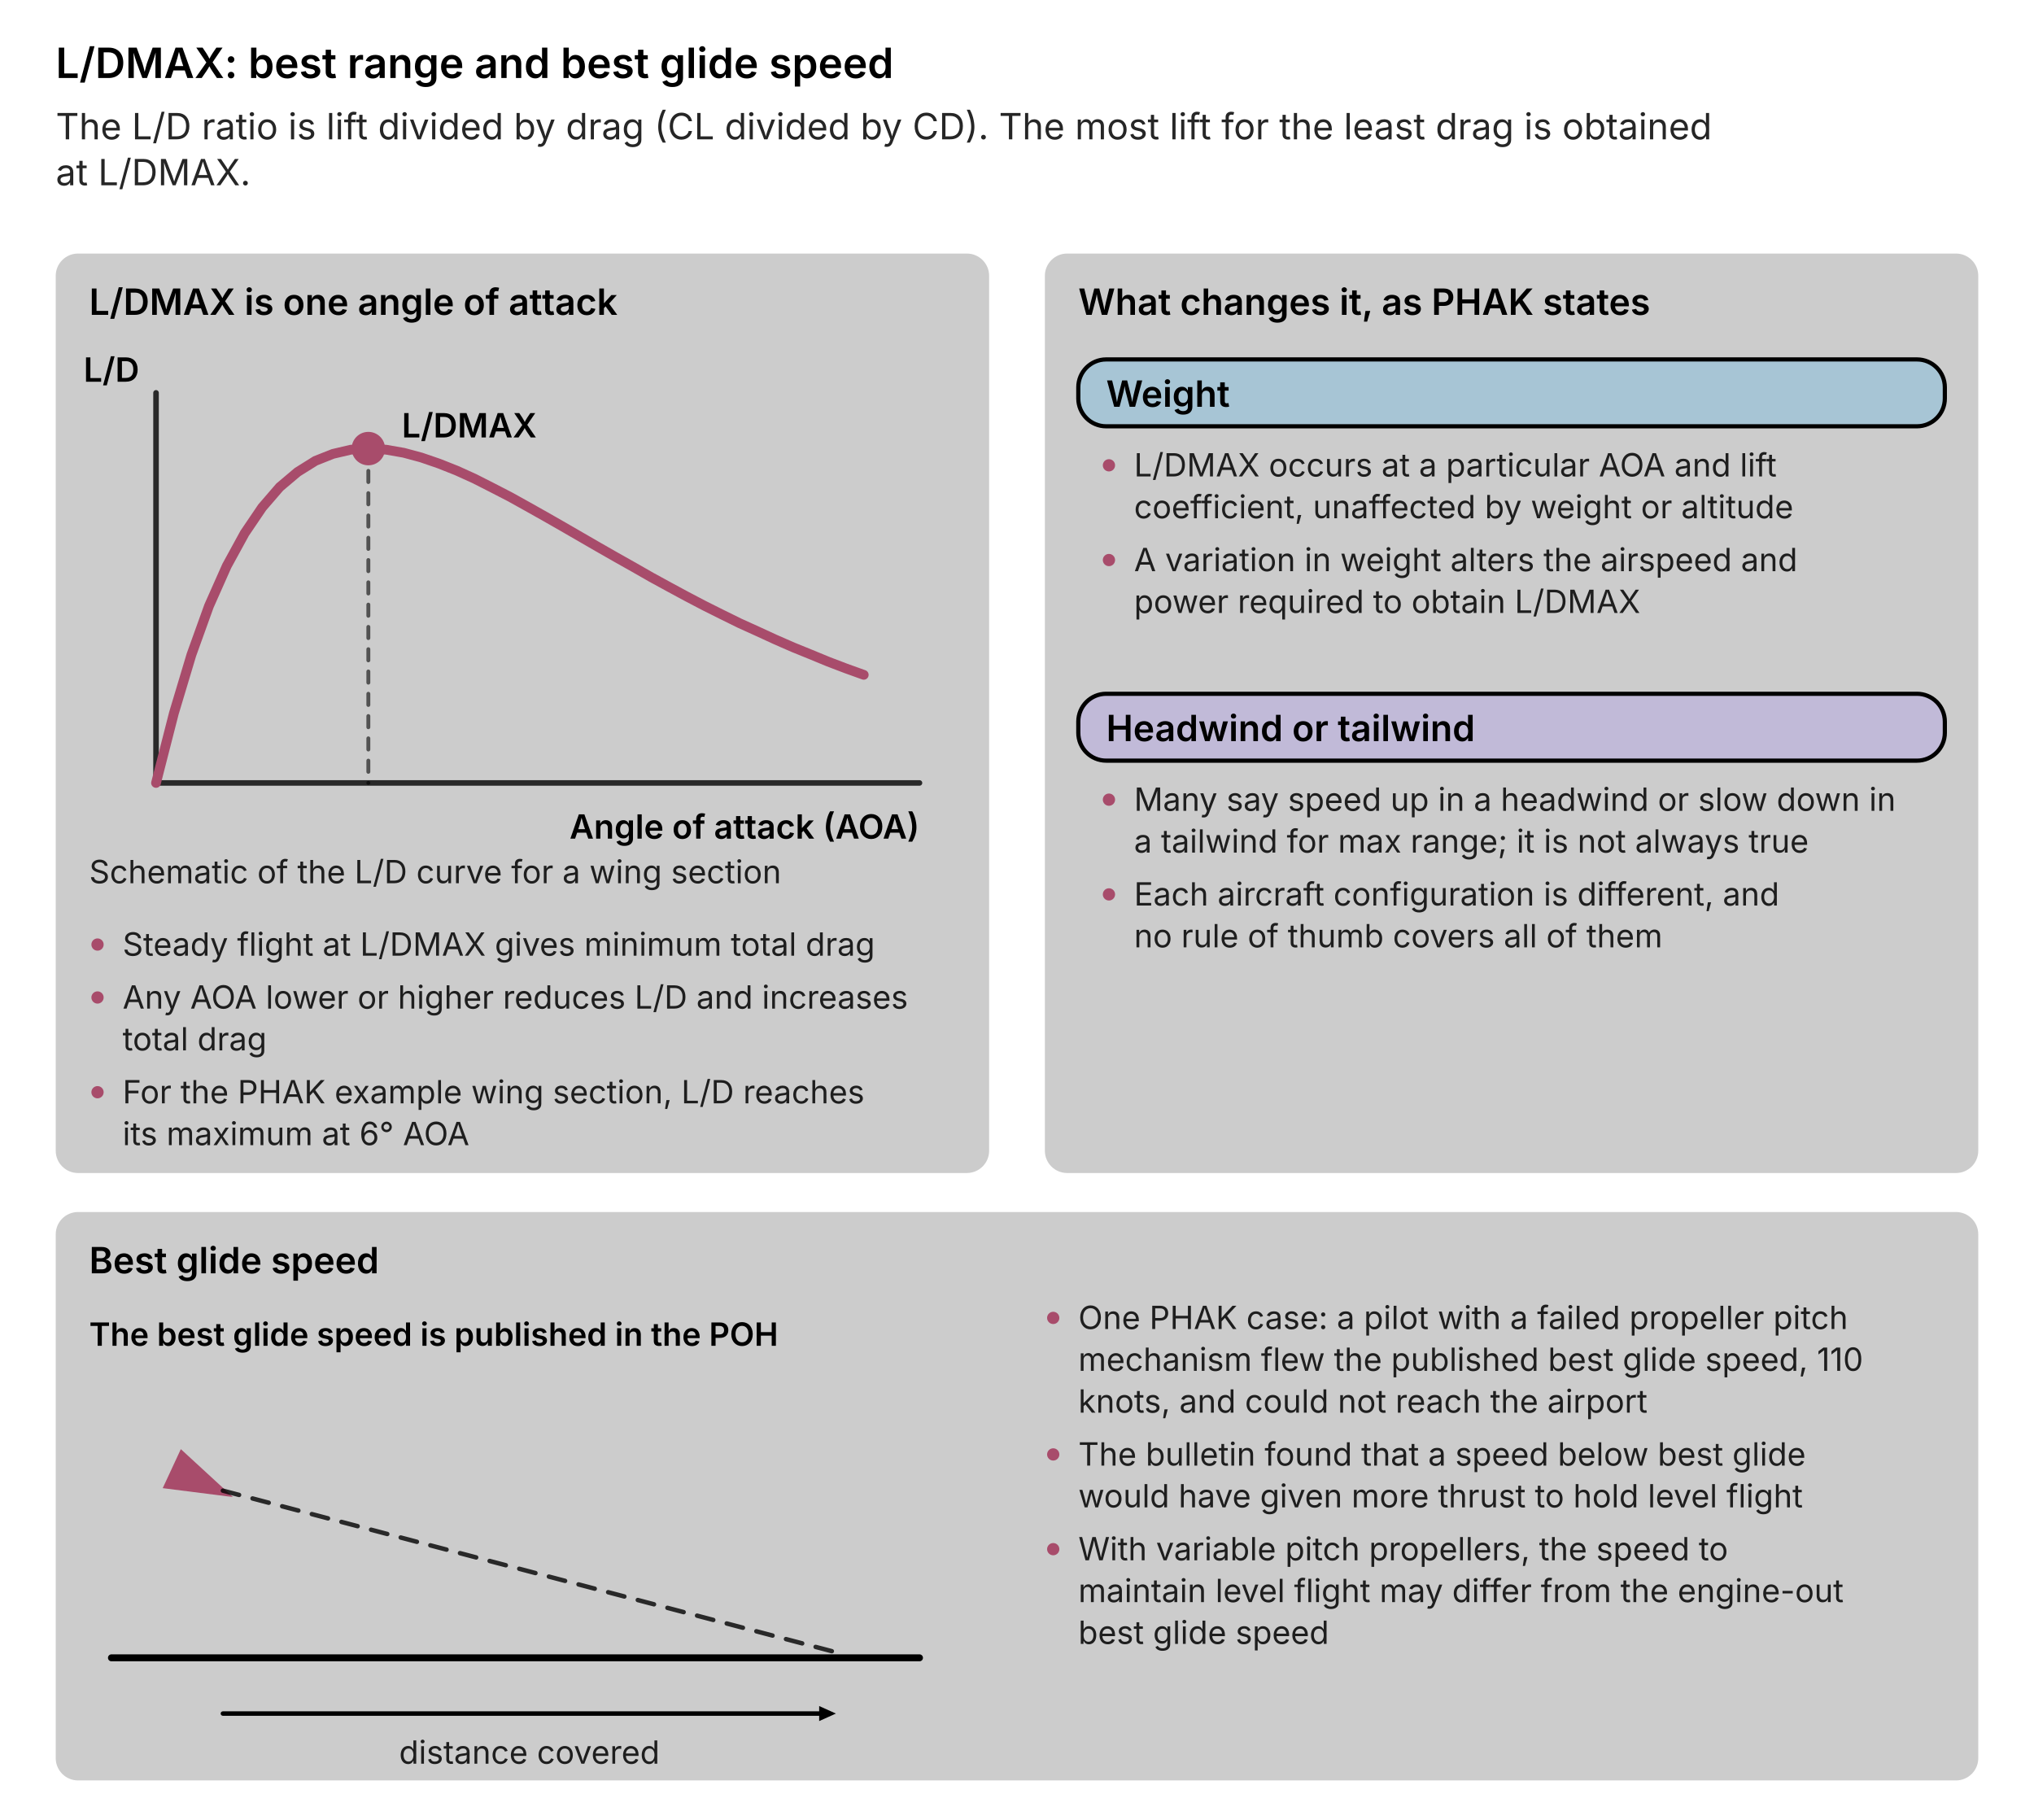
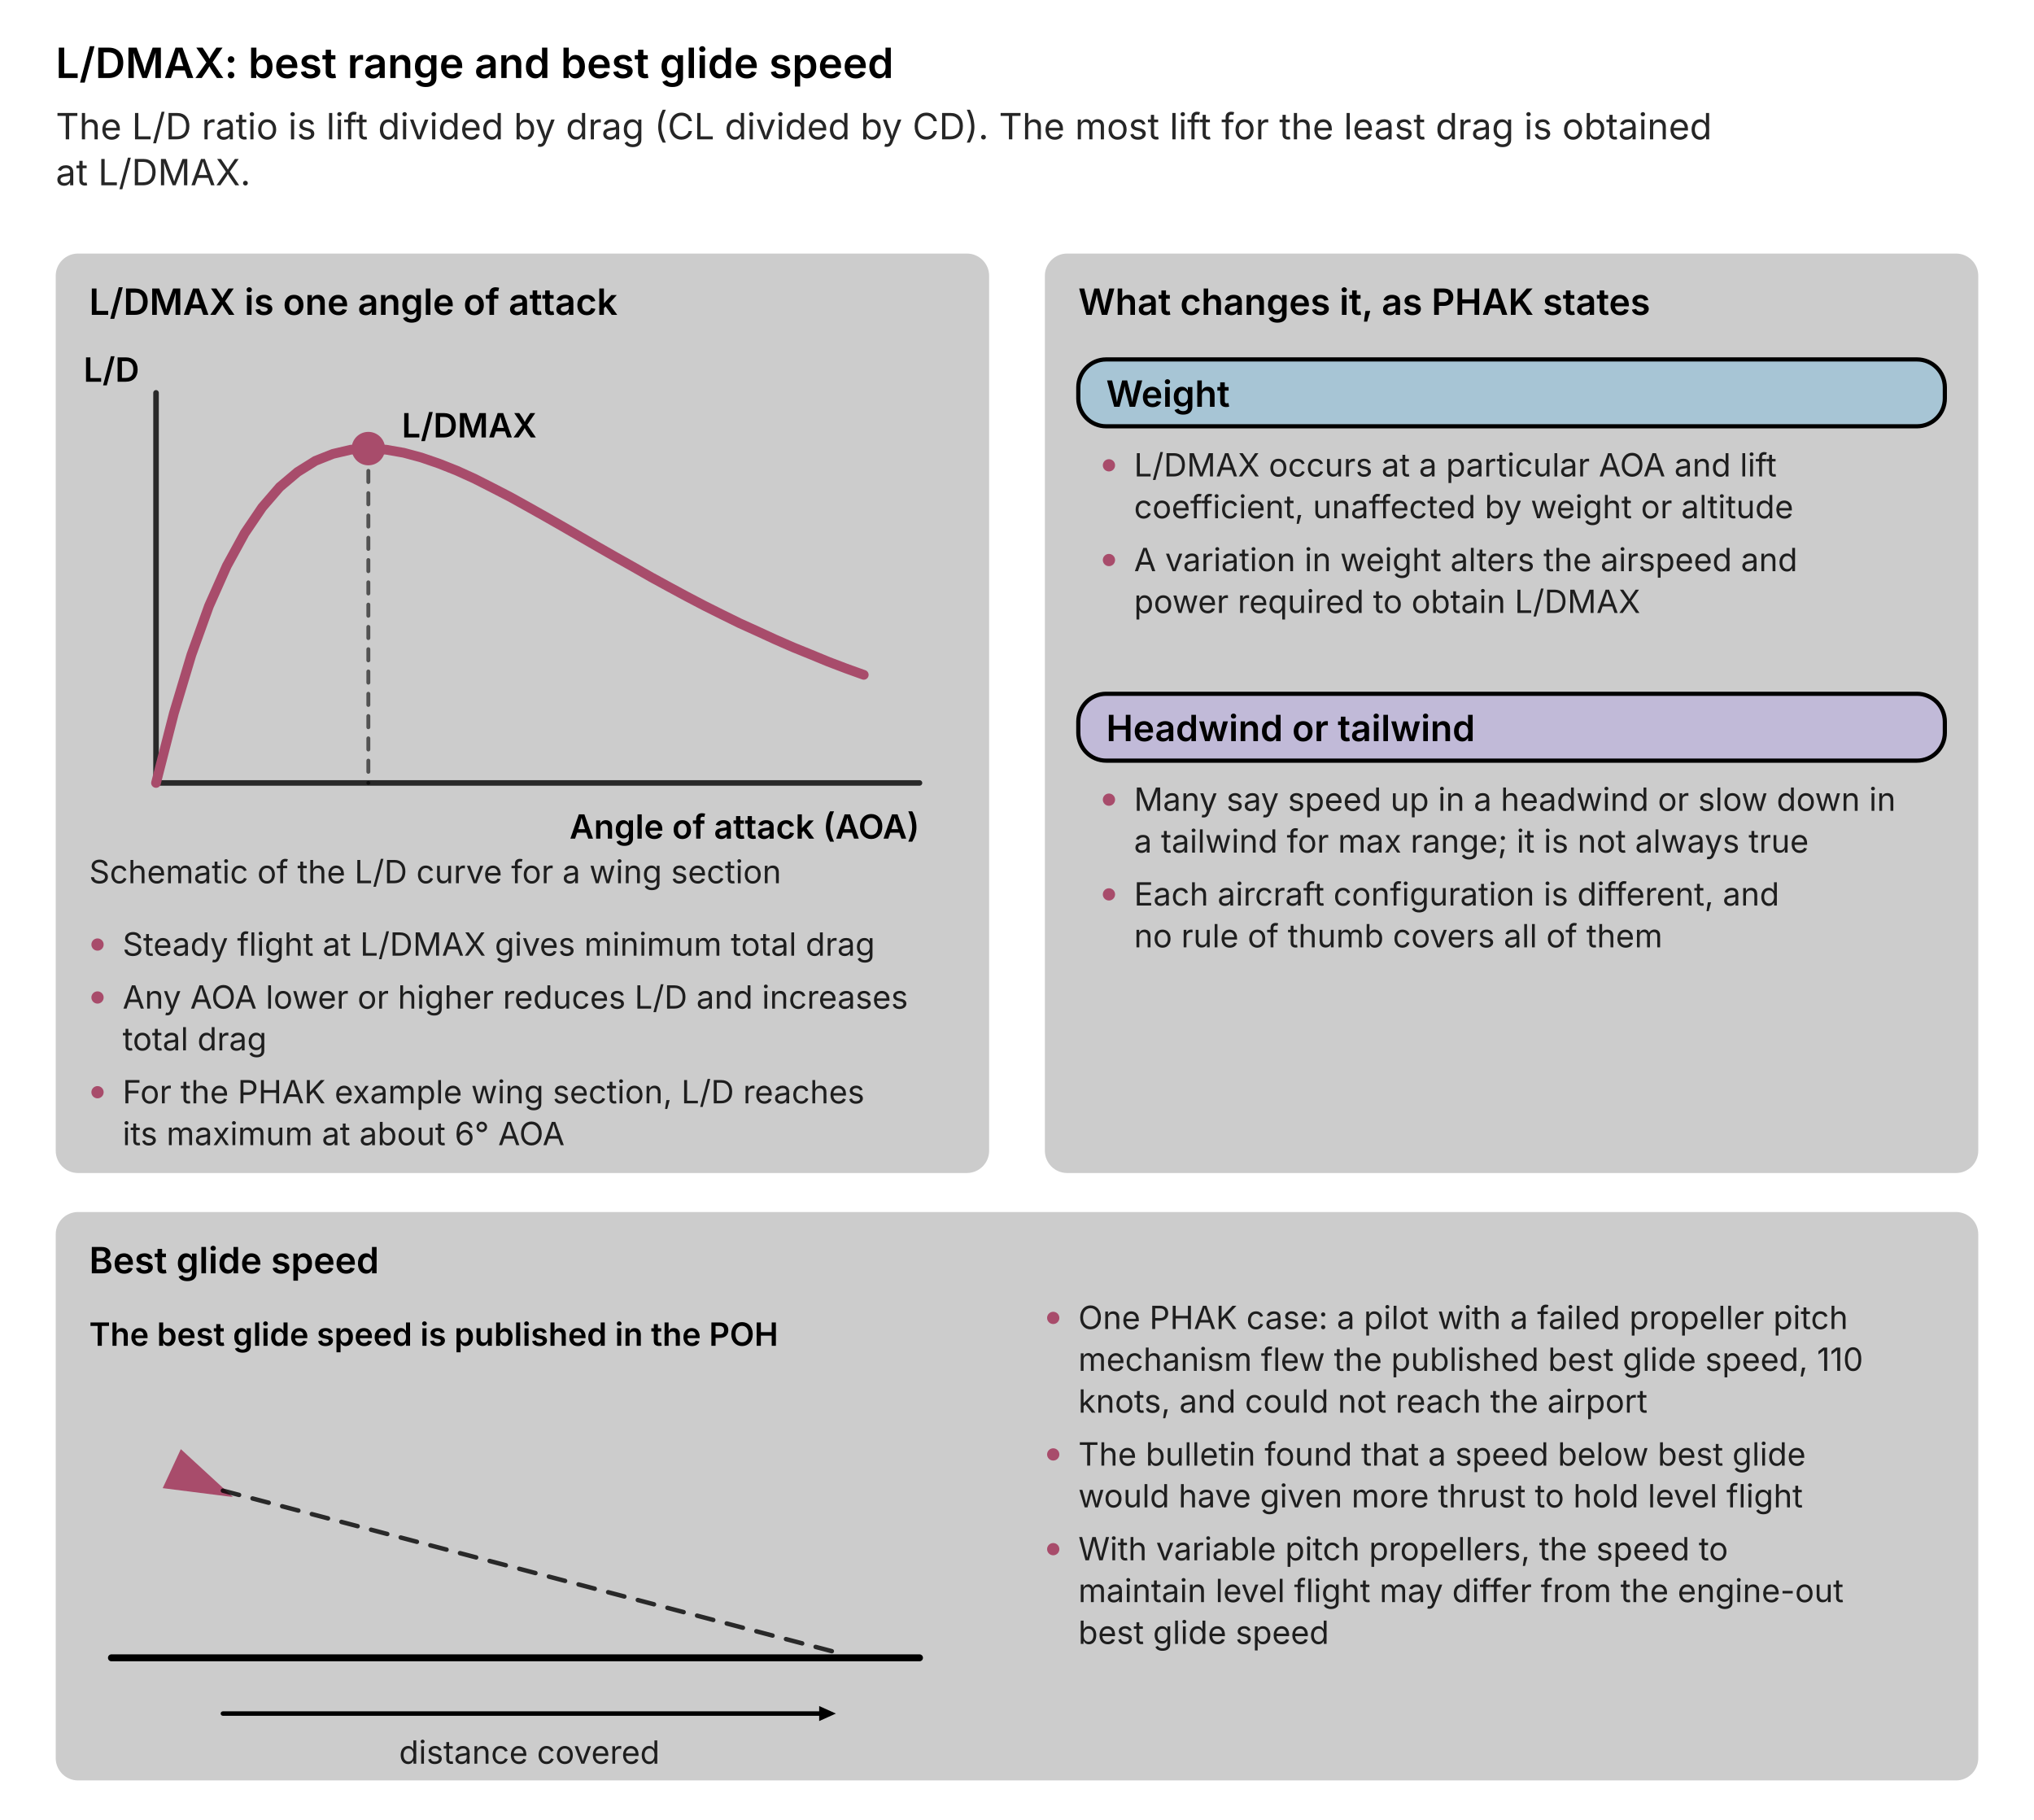
<svg xmlns="http://www.w3.org/2000/svg" viewBox="0 0 730 653" role="img" aria-labelledby="ti de">
  <style>.t{fill:currentColor;font:600 22px system-ui,-apple-system,"Segoe UI",sans-serif}.s{fill:currentColor;font:400 19px system-ui,-apple-system,"Segoe UI",sans-serif;opacity:.85}.o{fill:none;stroke:currentColor;stroke-width:3;stroke-linejoin:round;stroke-linecap:round}.d{stroke-dasharray:10 8}.m{text-anchor:middle}.e{text-anchor:end}.sky{fill:var(--palette-sky,#8EBFDA);fill-opacity:.6}.lav{fill:var(--palette-lavender,#B9ADDF);fill-opacity:.6}.mint{fill:var(--palette-mint,#AAD4C4);fill-opacity:.6}.rose{fill:var(--palette-rose,#DFA7B8);fill-opacity:.6}.acc{stroke:var(--palette-berry,#A84C6B);fill:none;stroke-width:4;stroke-linecap:round}.ah{fill:var(--palette-berry,#A84C6B)}.cl{fill:currentColor;fill-opacity:.2}.dk{stroke:currentColor;fill:none;stroke-width:4;stroke-linecap:round}.dh{fill:currentColor}.q0{font-size:11.5px}.q1{font-size:13px}.q2{font-size:12px}.q3{stroke:currentColor;stroke-width:1.5}</style>
  <text class="t" x="20" y="28" style="font-size:15px">L/DMAX: best range and best glide speed</text>
  <text class="s q1" x="20" y="50">The L/D ratio is lift divided by drag (CL divided by CD). The most lift for the least drag is obtained</text>
  <text class="s q1" x="20" y="66.5">at L/DMAX.</text>
  <rect class="cl" x="20" y="91" width="335" height="330" rx="8" />
  <text class="t q1" x="32" y="113">L/DMAX is one angle of attack</text>
  <path d="M56 141L56 281L330 281" class="dk" style="stroke-width:2;opacity:0.8" />
  <path d="M56 281L62.4 256L68.7 235L75 217.5L81.4 203.1L87.8 191.4L94.1 182.1L100.4 174.8L106.8 169.4L113.2 165.4L119.5 162.9L125.9 161.4L132.2 161L138.6 161.4L144.9 162.5L151.2 164.2L157.6 166.4L163.9 168.9L170.3 171.8L176.6 175L183 178.3L189.3 181.8L195.7 185.4L202 189L208.4 192.7L214.8 196.4L221.1 200L227.5 203.6L233.8 207.2L240.2 210.7L246.5 214.1L252.8 217.4L259.2 220.6L265.5 223.7L271.9 226.6L278.2 229.5L284.6 232.3L291 234.9L297.3 237.5L303.6 239.9L310 242.2" class="acc" style="stroke-width:3.5;opacity:1" />
  <path d="M132.2 161L132.2 281" class="dk" style="stroke-width:1.4;opacity:.6;stroke-dasharray:4 4" />
  <circle cx="132.2" cy="161" r="6" class="ah" />
  <text class="t q2" x="144.2" y="157">L/DMAX</text>
  <text class="t e q2" x="50" y="137">L/D</text>
  <text class="t e q2" x="330" y="301">Angle of attack (AOA)</text>
  <text class="s q0" x="32" y="317">Schematic of the L/D curve for a wing section</text>
  <circle cx="35" cy="339" r="2.2" class="ah" />
  <text class="s q0" x="44" y="343">Steady flight at L/DMAX gives minimum total drag</text>
  <circle cx="35" cy="358" r="2.2" class="ah" />
  <text class="s q0" x="44" y="362">Any AOA lower or higher reduces L/D and increases</text>
  <text class="s q0" x="44" y="377">total drag</text>
  <circle cx="35" cy="392" r="2.2" class="ah" />
  <text class="s q0" x="44" y="396">For the PHAK example wing section, L/D reaches</text>
-   <text class="s q0" x="44" y="411">its maximum at 6° AOA</text>
+   <text class="s q0" x="44" y="411">its maximum at about 6° AOA</text>
  <rect class="cl" x="375" y="91" width="335" height="330" rx="8" />
  <text class="t q1" x="387" y="113">What changes it, as PHAK states</text>
  <rect x="387" y="129" width="311" height="24" rx="10" class="sky q3" />
  <text class="t q1" x="397" y="146">Weight</text>
  <circle cx="398" cy="167" r="2.2" class="ah" />
  <text class="s q0" x="407" y="171">L/DMAX occurs at a particular AOA and lift</text>
  <text class="s q0" x="407" y="186">coefficient, unaffected by weight or altitude</text>
  <circle cx="398" cy="201" r="2.2" class="ah" />
  <text class="s q0" x="407" y="205">A variation in weight alters the airspeed and</text>
  <text class="s q0" x="407" y="220">power required to obtain L/DMAX</text>
  <rect x="387" y="249" width="311" height="24" rx="10" class="lav q3" />
  <text class="t q1" x="397" y="266">Headwind or tailwind</text>
  <circle cx="398" cy="287" r="2.2" class="ah" />
  <text class="s q0" x="407" y="291">Many say speed up in a headwind or slow down in</text>
  <text class="s q0" x="407" y="306">a tailwind for max range; it is not always true</text>
  <circle cx="398" cy="321" r="2.2" class="ah" />
  <text class="s q0" x="407" y="325">Each aircraft configuration is different, and</text>
  <text class="s q0" x="407" y="340">no rule of thumb covers all of them</text>
  <rect class="cl" x="20" y="435" width="690" height="204" rx="8" />
  <text class="t q1" x="32" y="457">Best glide speed</text>
  <path d="M40 595L330 595" class="dk" style="stroke-width:2.5" />
  <path d="M83.6 537.3L58.4 534.1L64.9 520.1Z" class="ah" />
  <path d="M80 535L300 593" class="dk" style="stroke-width:1.6;opacity:.8;stroke-dasharray:6 5" />
  <path d="M80 615L294 615" class="dk" style="stroke-width:1.6" />
  <path d="M300 615L294 617.7L294 612.3Z" class="dh" style="" />
  <text class="s m q0" x="190" y="633">distance covered</text>
  <text class="t q0" x="32" y="483">The best glide speed is published in the POH</text>
  <circle cx="378" cy="473" r="2.2" class="ah" />
  <text class="s q0" x="387" y="477">One PHAK case: a pilot with a failed propeller pitch</text>
  <text class="s q0" x="387" y="492">mechanism flew the published best glide speed, 110</text>
  <text class="s q0" x="387" y="507">knots, and could not reach the airport</text>
  <circle cx="378" cy="522" r="2.2" class="ah" />
  <text class="s q0" x="387" y="526">The bulletin found that a speed below best glide</text>
  <text class="s q0" x="387" y="541">would have given more thrust to hold level flight</text>
  <circle cx="378" cy="556" r="2.2" class="ah" />
  <text class="s q0" x="387" y="560">With variable pitch propellers, the speed to</text>
  <text class="s q0" x="387" y="575">maintain level flight may differ from the engine-out</text>
  <text class="s q0" x="387" y="590">best glide speed</text>
</svg>
